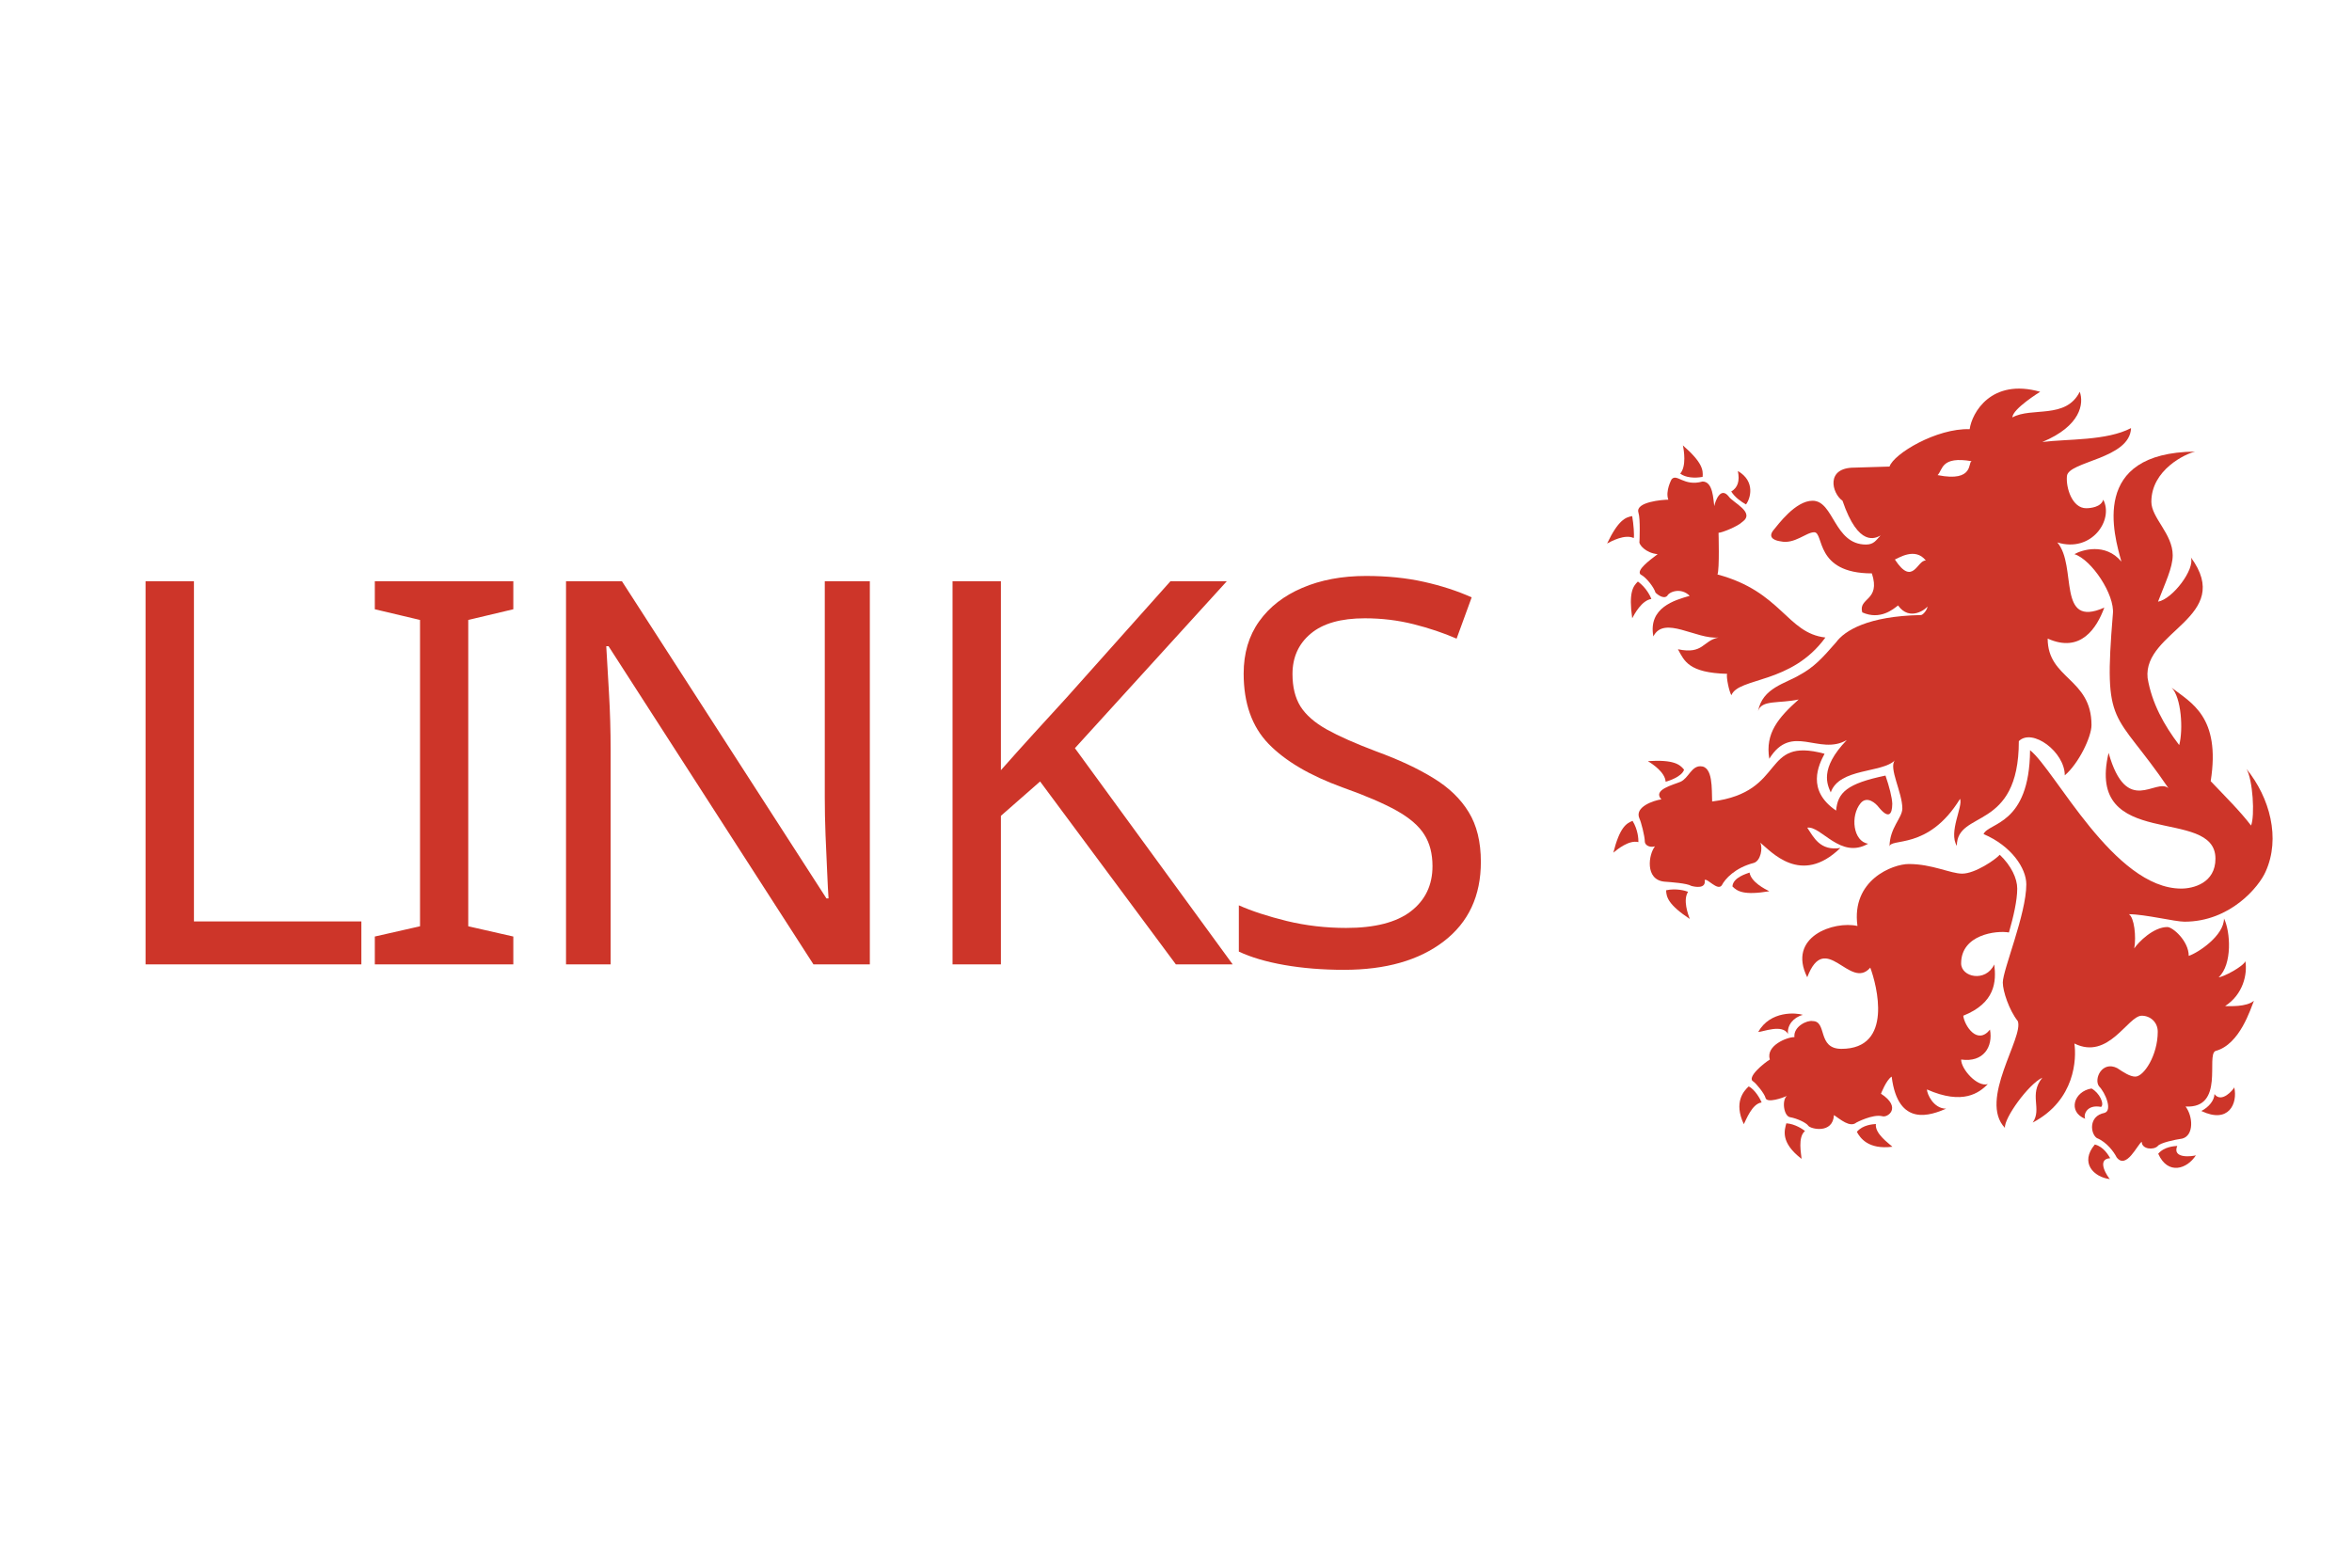
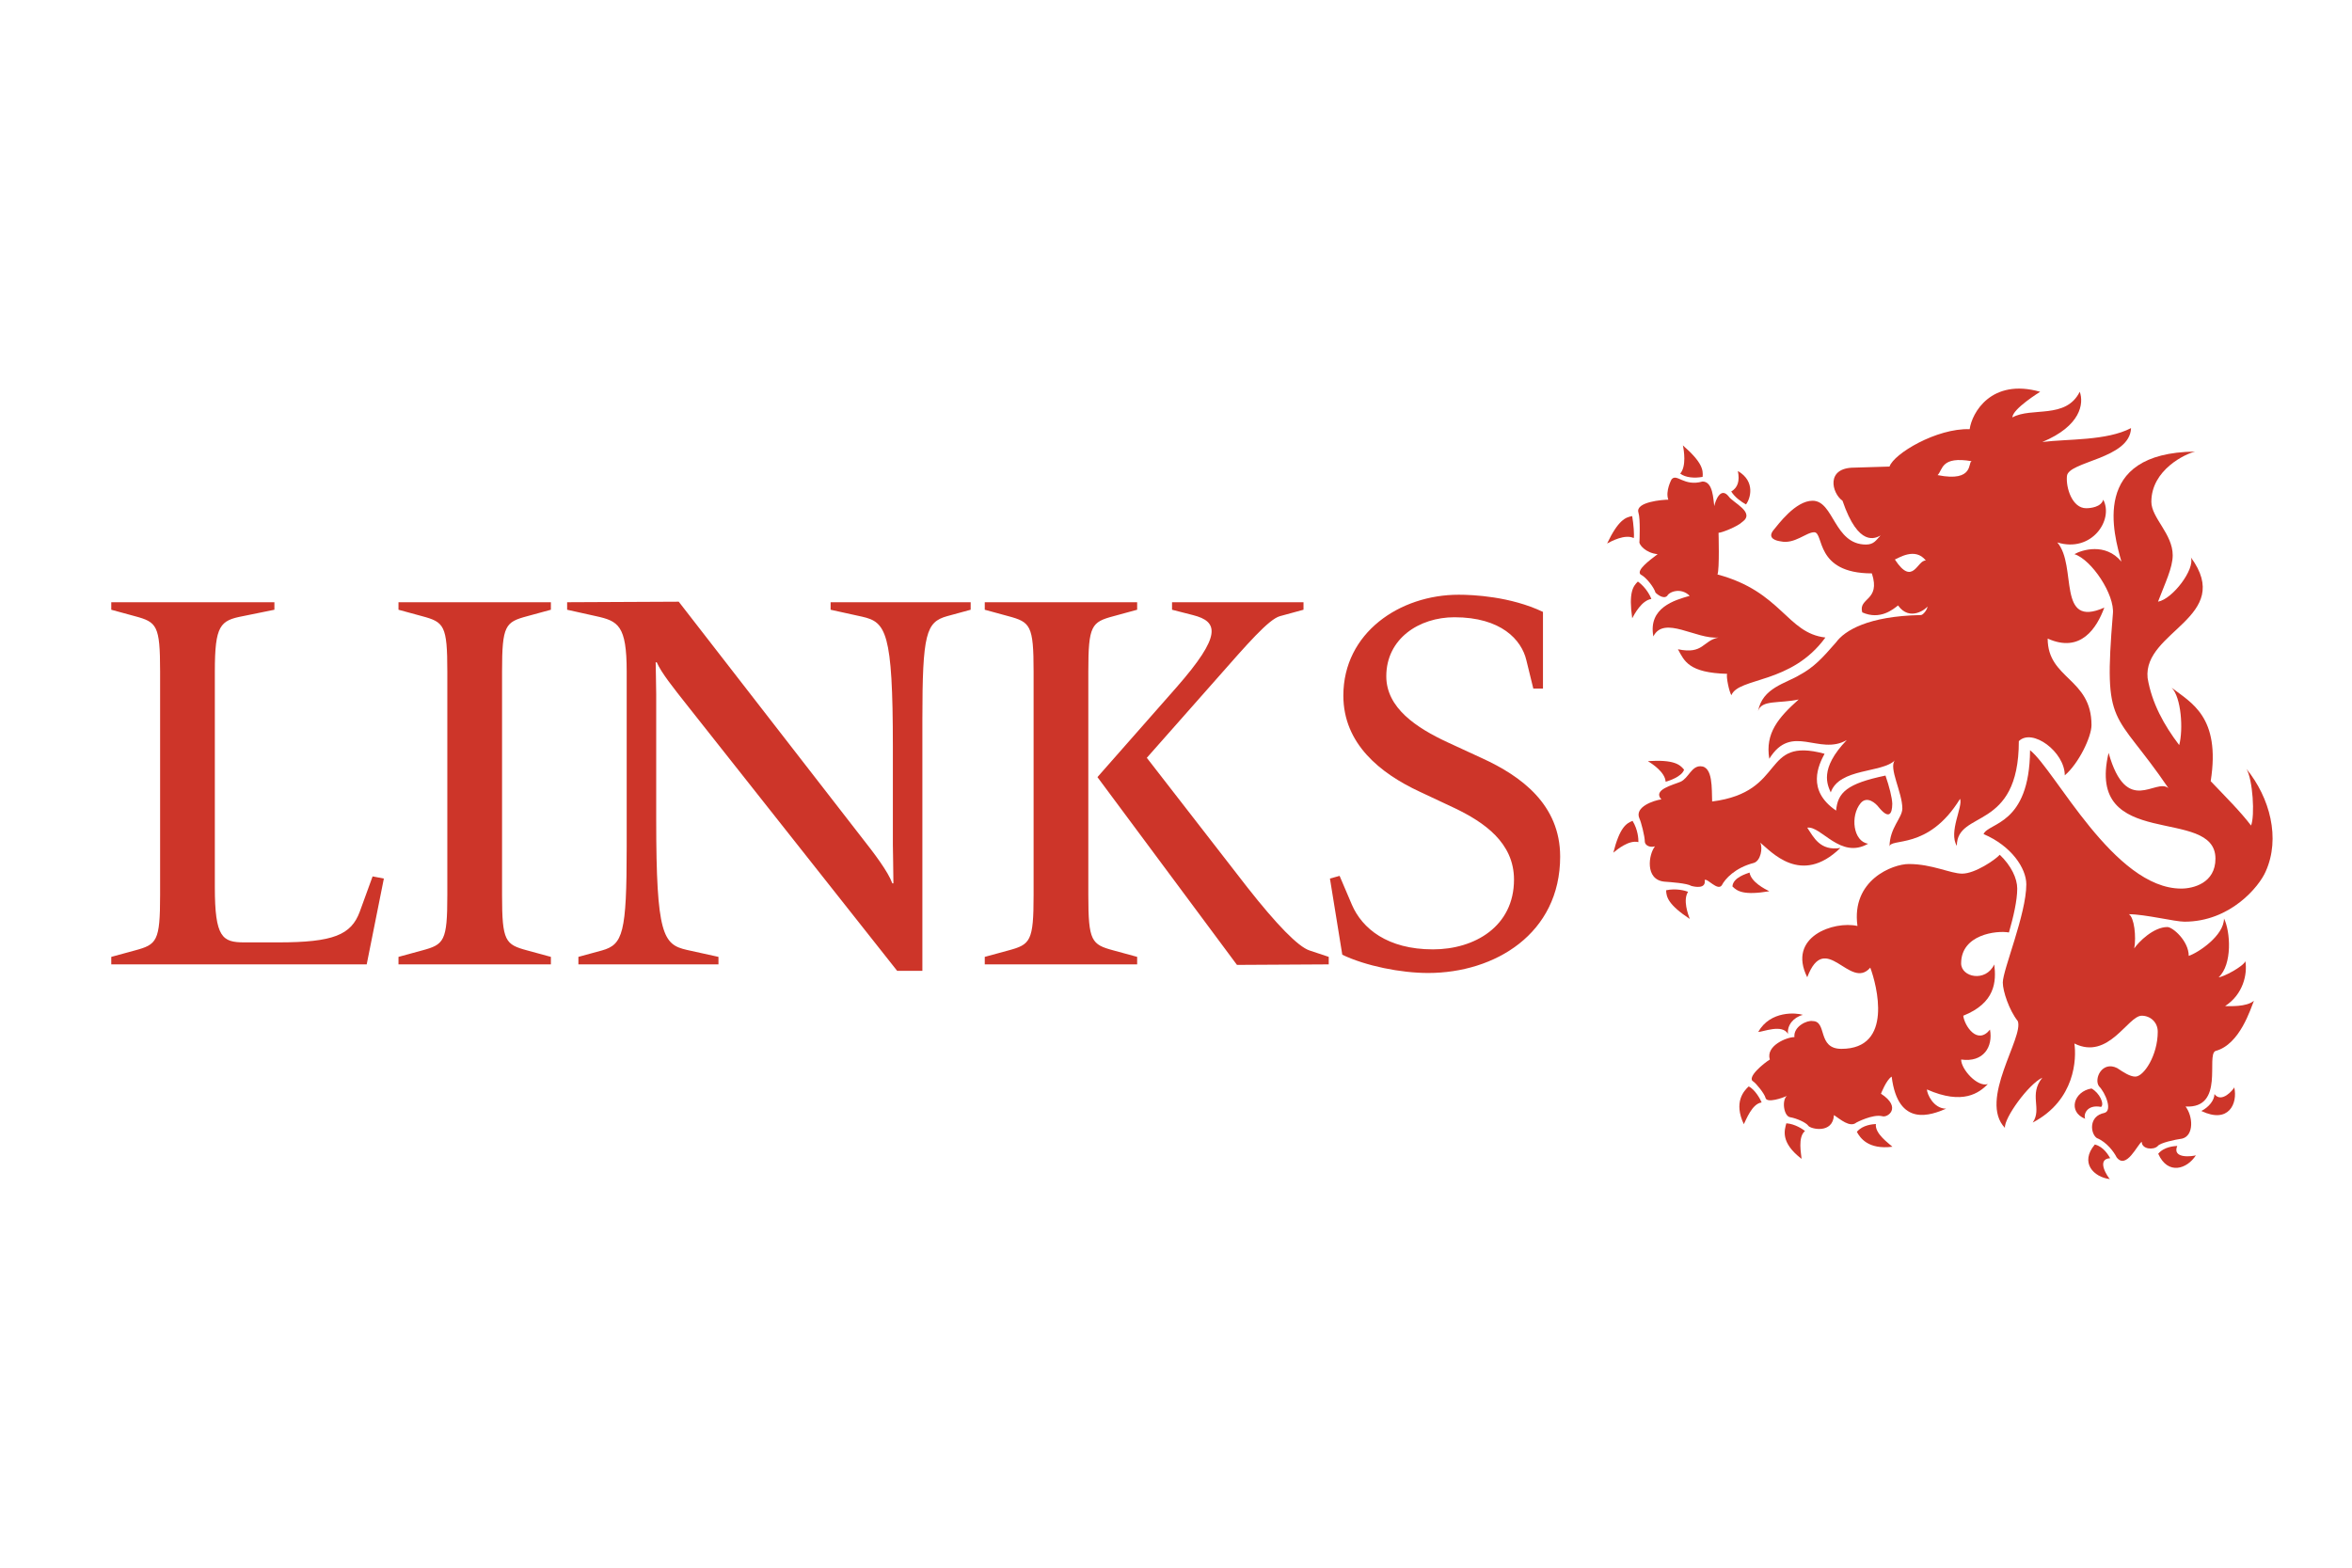
<svg xmlns="http://www.w3.org/2000/svg" width="1500" height="1000" viewBox="0 0 396.875 264.583" version="1.1" id="svg1">
  <defs id="defs1" />
  <g id="layer1">
    <g id="g2" transform="matrix(1.627496,0,0,1.627496,-35.08993,33.7082)" style="stroke-width:0.614">
-       <text xml:space="preserve" style="font-style:normal;font-variant:normal;font-weight:normal;font-stretch:normal;font-size:55.637px;line-height:1.1;font-family:'LeMonde Livre';-inkscape-font-specification:'LeMonde Livre';letter-spacing:-2.211px;fill:#cd3529;fill-opacity:1;stroke-width:0.922;stroke-linecap:round" x="31.26" y="79.296" id="text2">
-         <tspan id="tspan2" style="fill:#cd3529;fill-opacity:1;stroke-width:0.922" x="31.26" y="79.296">LINKS</tspan>
-       </text>
+       <path d="m 61.36,70.394 -1.168,-0.223 -1.335,3.672 c -0.89,2.392 -2.726,3.171 -8.457,3.171 h -3.505 c -2.281,0 -3.06,-0.501 -3.06,-5.731 V 48.918 c 0,-4.785 0.556,-5.286 2.893,-5.731 l 3.283,-0.668 v -0.779 h -16.914 v 0.779 l 2.448,0.668 c 2.281,0.612 2.615,0.946 2.615,5.731 v 23.201 c 0,4.785 -0.334,5.119 -2.615,5.731 l -2.448,0.668 v 0.779 h 26.483 z m 17.317,8.902 V 78.517 L 76.229,77.849 C 73.948,77.237 73.614,76.903 73.614,72.118 V 48.918 c 0,-4.785 0.334,-5.119 2.615,-5.731 L 78.677,42.519 V 41.74 H 62.876 v 0.779 l 2.448,0.668 c 2.281,0.612 2.615,0.946 2.615,5.731 v 23.201 c 0,4.785 -0.334,5.119 -2.615,5.731 l -2.448,0.668 v 0.779 z M 122.2,42.519 v -0.779 h -14.521 v 0.779 l 3.283,0.723 c 2.448,0.556 3.171,1.558 3.171,13.464 v 10.182 c 0,0.668 0.056,2.615 0.056,4.006 h -0.111 c -0.445,-1.224 -1.836,-3.06 -3.283,-4.896 L 91.933,41.685 80.361,41.74 v 0.779 l 3.004,0.668 c 2.281,0.501 3.171,0.946 3.171,5.731 v 18.193 c 0,8.958 -0.389,10.126 -2.559,10.738 l -2.448,0.668 v 0.779 H 96.051 V 78.517 L 92.768,77.793 C 90.32,77.237 89.597,76.236 89.597,64.329 V 51.31 c 0,-1.057 -0.056,-2.671 -0.056,-3.338 h 0.111 c 0.501,1.113 1.613,2.504 3.283,4.618 l 21.643,27.374 h 2.615 V 53.925 c 0,-8.958 0.389,-10.126 2.559,-10.738 z m 37.124,36.776 v -0.779 l -2.003,-0.668 c -1.168,-0.389 -3.394,-2.671 -6.454,-6.565 l -10.404,-13.409 7.177,-8.123 c 3.283,-3.728 5.452,-6.231 6.621,-6.565 l 2.448,-0.668 v -0.779 h -13.631 v 0.779 l 2.17,0.556 c 2.615,0.668 3.06,2.059 -1.725,7.511 l -8.179,9.291 14.466,19.473 z m -19.863,0 v -0.779 l -2.448,-0.668 c -2.281,-0.612 -2.615,-0.946 -2.615,-5.731 V 48.918 c 0,-4.785 0.334,-5.119 2.615,-5.731 l 2.448,-0.668 V 41.74 H 123.661 v 0.779 l 2.448,0.668 c 2.281,0.612 2.615,0.946 2.615,5.731 v 23.201 c 0,4.785 -0.334,5.119 -2.615,5.731 l -2.448,0.668 v 0.779 z m 43.857,-11.183 c 0,-5.397 -4.062,-8.346 -8.067,-10.182 l -3.616,-1.669 c -3.227,-1.502 -6.343,-3.561 -6.343,-6.843 0,-3.895 3.394,-6.12 7.066,-6.12 4.84,0 6.955,2.337 7.455,4.451 l 0.723,2.949 h 1.001 V 42.742 c -3.394,-1.613 -7.288,-1.78 -8.735,-1.78 -6.12,0 -11.962,3.95 -11.962,10.46 0,5.007 3.839,8.067 7.901,9.959 l 3.672,1.725 c 3.004,1.447 6.12,3.561 6.12,7.4 0,4.84 -4.062,7.233 -8.401,7.233 -4.729,0 -7.344,-2.17 -8.401,-4.618 l -1.28,-3.004 -1.001,0.278 1.28,7.901 c 2.448,1.168 6.064,1.892 8.902,1.892 6.899,0 13.687,-4.062 13.687,-12.073 z" id="text2" style="-inkscape-font-specification:'LeMonde Livre';fill:#cd3529;stroke-width:0.922;stroke-linecap:round" aria-label="LINKS" />
    </g>
    <g fill-rule="evenodd" clip-rule="evenodd" id="g46" transform="matrix(1.100274,0,0,1.100274,220.7293,27.50393)" style="stroke-width:3.119">
      <path d="m 89.589,98.285 c -0.035,-0.955 -0.45,-2.605 -1.042,-4.316 -5.9,1.229 -7.327,2.586 -7.573,5.371 -4.59,-3.113 -2.684,-7.005 -1.769,-8.717 -9.867,-2.673 -5.688,5.85 -17.242,7.324 -0.082,-1.885 0.163,-5.408 -1.803,-5.408 -1.394,0 -1.803,1.801 -3.032,2.375 -1.147,0.491 -4.344,1.229 -2.951,2.704 -1.147,0.164 -4.179,1.146 -3.359,2.949 0.246,0.494 0.819,2.705 0.819,3.525 0,0.49 0.656,0.982 1.557,0.736 -0.982,1.229 -1.557,5.08 1.394,5.408 1.065,0.082 3.523,0.246 4.179,0.656 0.574,0.164 2.294,0.49 2.049,-0.902 0.41,-0.326 1.967,1.721 2.623,0.82 0.491,-0.984 2.048,-2.705 4.917,-3.443 1.065,-0.326 1.394,-2.293 0.983,-3.113 1.638,1.312 6.227,6.721 12.29,0.82 -3.113,0.492 -4.096,-1.639 -5.079,-3.113 2.131,-0.328 5.079,4.916 9.341,2.459 -2.294,-0.328 -2.786,-4.262 -1.147,-6.229 0.983,-1.146 2.294,0 2.786,0.656 1.473,1.803 2.047,1.149 2.059,-0.562 z" fill="#cc222d" id="path34" style="fill:#cd3529;fill-opacity:1;stroke-width:3.119" />
      <path d="m 64.913,81.64 c 1.147,-2.786 9.177,-1.639 14.421,-8.849 -5.899,-0.656 -6.719,-7.047 -16.552,-9.669 0.328,-0.819 0.163,-6.392 0.163,-6.392 0.493,0 2.95,-0.983 3.606,-1.64 2.131,-1.475 -1.434,-2.99 -2.048,-3.933 -1.23,-1.558 -2.049,0.655 -2.212,1.476 -0.165,-0.984 -0.165,-3.771 -1.803,-3.771 -2.868,0.821 -3.934,-1.31 -4.752,-0.326 0,0 -0.983,1.802 -0.492,3.113 -0.819,0 -5.081,0.328 -4.588,1.966 0.327,0.983 0.163,4.425 0.163,4.425 -0.163,0.491 0.984,1.803 2.786,1.967 -1.311,0.983 -3.276,2.458 -2.622,3.114 0.983,0.491 2.13,2.131 2.293,2.785 0,0 1.148,1.147 1.803,0.492 0.328,-0.655 2.131,-1.311 3.442,0 -2.295,0.656 -6.393,1.803 -5.572,6.228 1.639,-3.278 6.555,0.492 9.996,0.165 -2.458,0.491 -2.294,2.623 -6.227,1.802 0.983,1.803 1.639,3.606 7.539,3.77 -0.165,0.491 0.328,2.786 0.656,3.277 z m 38.675,21.305 c 0.738,-1.803 7.049,-1.311 7.131,-12.865 3.852,3.031 12.865,21.224 23.189,21.224 1.803,0 5.244,-0.82 5.244,-4.59 0,-8.193 -19.994,-0.982 -16.389,-16.225 2.785,9.834 7.211,3.769 9.178,5.409 -8.357,-12.292 -9.996,-8.85 -8.521,-26.714 0.328,-2.95 -3.277,-8.359 -5.9,-9.178 1.146,-0.655 4.754,-1.802 7.211,1.146 -1.146,-4.097 -4.916,-16.715 11.309,-16.88 -1.475,0.328 -6.719,2.787 -6.719,7.703 0,2.458 3.275,4.917 3.275,8.194 0,1.922 -1.164,4.265 -2.252,7.125 2.252,-0.405 5.695,-4.994 5.039,-6.797 6.721,9.177 -7.375,11.308 -6.637,18.505 0.648,3.861 2.523,7.24 4.846,10.291 0.645,-2.41 0.316,-7.328 -1.158,-8.803 2.949,2.294 7.553,4.423 5.988,14.339 2.295,2.41 4.543,4.639 6.189,6.803 0.605,-1.475 0.277,-7.047 -0.705,-8.686 3.604,4.426 5.244,10.653 2.949,15.733 -0.984,2.295 -5.408,7.703 -12.455,7.703 -1.477,0 -6.064,-1.146 -8.523,-1.146 0.82,0.49 1.148,3.439 0.82,5.244 0.656,-0.984 2.949,-3.279 5.08,-3.279 0.818,0 3.277,2.131 3.277,4.426 1.477,-0.492 5.408,-3.115 5.408,-5.736 0.984,1.967 1.311,7.047 -0.818,9.014 0.656,0 3.77,-1.639 4.096,-2.459 0.328,1.967 -0.326,5.082 -3.113,6.883 0.656,0 3.279,0.166 4.426,-0.818 -0.49,1.146 -2.131,6.719 -5.9,7.703 -1.475,0.656 1.475,8.85 -4.588,8.521 1.146,1.477 1.311,4.426 -0.492,4.916 -1.148,0.164 -3.441,0.656 -3.77,1.148 -0.656,0.656 -2.457,0.49 -2.457,-0.656 -0.656,0.41 -2.377,4.344 -3.854,2.377 -0.408,-0.82 -1.514,-2.336 -3.031,-2.949 -0.982,-0.656 -1.311,-3.359 1.146,-3.854 1.312,-0.326 0.166,-3.113 -0.818,-4.096 -0.818,-1.146 0.492,-3.934 2.785,-2.785 0.984,0.654 1.969,1.309 2.787,1.309 1.311,0 3.441,-3.275 3.441,-6.881 0,-1.477 -1.146,-2.459 -2.457,-2.459 -2.131,0 -5.082,6.883 -10.326,4.262 0.328,2.293 0.164,8.686 -6.391,12.125 1.475,-2.129 -0.656,-4.26 1.475,-6.881 -2.131,0.984 -5.9,6.227 -5.736,7.703 -4.098,-4.262 2.949,-13.932 1.967,-16.389 -1.312,-1.641 -2.295,-4.59 -2.295,-5.9 0,-1.967 3.605,-10.488 3.605,-15.078 10e-4,-2.458 -2.294,-5.897 -6.556,-7.702 z" fill="#cd3529" id="path36" style="stroke-width:3.119" />
      <path d="m 70.156,143.426 c 0.206,0.82 2.623,0 3.278,-0.328 -0.82,0.656 -0.492,3.115 0.491,3.277 0.984,0.164 2.458,0.818 2.786,1.312 0.328,0.49 3.769,1.311 3.934,-1.641 0.982,0.656 2.458,1.969 3.441,1.146 0,0 2.459,-1.309 3.934,-0.98 0.819,0.326 3.114,-1.312 -0.164,-3.443 0,0 0.819,-2.129 1.64,-2.623 0.982,7.869 6.063,5.9 8.358,4.918 -1.967,0 -2.95,-2.295 -2.95,-2.949 5.571,2.457 8.03,0.49 9.341,-0.818 -1.639,0.49 -4.096,-2.297 -4.096,-3.77 3.439,0.49 4.916,-1.969 4.424,-4.59 -1.967,2.459 -3.932,-0.656 -4.098,-2.131 4.918,-1.967 5.082,-5.244 4.754,-7.867 -1.312,2.787 -5.08,1.967 -5.08,-0.164 0,-4.424 5.408,-5.08 7.332,-4.74 0.693,-2.426 1.271,-4.895 1.271,-6.73 0,-1.557 -0.92,-3.512 -2.68,-5.189 -0.68,0.764 -3.793,2.895 -5.76,2.895 -1.803,0 -4.59,-1.475 -8.195,-1.475 -2.459,0 -8.85,2.457 -7.867,9.504 -3.605,-0.818 -10.816,1.639 -7.703,7.867 2.785,-7.375 6.556,2.131 9.669,-1.475 0.982,2.623 3.604,12.455 -4.425,12.455 -3.77,0 -2.131,-4.26 -4.425,-4.26 -0.819,-0.166 -2.95,0.818 -2.786,2.457 -1.147,0 -4.425,1.312 -3.769,3.443 -0.821,0.49 -3.688,2.785 -2.5,3.398 0.371,0.247 1.681,1.804 1.845,2.501 z m -2.458,-34.58 c -0.409,0.164 -2.541,0.736 -2.622,2.131 0.738,0.736 1.721,1.393 5.654,0.736 -0.656,-0.328 -2.786,-1.393 -3.032,-2.867 z m -9.423,2.949 c -0.411,-0.16 -1.803,-0.572 -3.371,-0.234 0.035,1.043 0.306,2.193 3.626,4.4 -0.255,-0.688 -1.084,-2.92 -0.255,-4.166 z m -7.62,-7.619 c 0.014,-0.441 -0.056,-1.893 -0.896,-3.258 -0.972,0.377 -1.968,1.014 -2.951,4.879 0.563,-0.469 2.397,-1.992 3.847,-1.621 z m 4.178,-9.261 c 0.424,-0.121 2.458,-0.737 2.827,-1.85 -0.657,-0.808 -1.569,-1.562 -5.548,-1.314 0.619,0.394 2.628,1.672 2.721,3.164 z M 52.645,66.879 c -0.154,-0.414 -0.771,-1.727 -2.067,-2.673 -0.754,0.721 -1.433,1.687 -0.874,5.635 0.343,-0.648 1.461,-2.752 2.941,-2.962 z m -2.704,-9.342 c 0.101,-0.429 -0.024,-2.119 -0.239,-3.369 -1.028,0.181 -2.13,0.609 -3.85,4.206 0.644,-0.348 2.74,-1.482 4.089,-0.837 z m 7.125,-9.89 c 0.837,0.643 2.232,0.724 3.435,0.505 0.1,-1.039 -0.02,-2.214 -3.028,-4.832 0.163,0.715 0.574,3.201 -0.407,4.327 z m 7.825,2.746 c 0.554,0.887 1.536,1.584 2.262,1.984 0.646,-0.819 1.529,-3.514 -1.246,-5.128 0.315,1.532 -0.012,2.556 -1.016,3.144 z" fill="#cd3529" id="path38" style="stroke-width:3.119" />
      <path d="m 73.598,133.594 c -0.163,-1.312 0.82,-2.541 2.284,-2.92 -0.99,-0.326 -4.987,-0.688 -6.855,2.625 0.732,-0.004 3.67,-1.264 4.571,0.295 z m -4.043,10.515 c -0.148,-0.416 -1.038,-2.037 -1.99,-2.455 -0.765,0.709 -2.326,2.428 -0.745,5.787 0.352,-0.644 1.251,-3.142 2.735,-3.332 z m 6.649,4.377 c -0.348,-0.271 -1.531,-1.09 -2.863,-1.178 -0.265,1.008 -0.972,2.92 2.34,5.455 -0.047,-0.73 -0.628,-3.322 0.523,-4.277 z m 10.871,-1.07 c -0.44,0.039 -2.004,0.107 -2.917,1.203 0.493,0.918 1.731,2.756 5.452,2.283 -0.532,-0.504 -2.725,-2.002 -2.535,-3.486 z m 46.216,3.361 c -0.439,0.037 -2.004,0.105 -2.916,1.201 1.484,3.328 4.434,2.346 5.779,0.234 -0.361,0.145 -3.72,0.638 -2.863,-1.435 z M 139,142.826 c -0.01,0.928 -0.832,1.992 -2.014,2.592 4.215,2.023 5.605,-1.178 5.049,-3.619 -0.152,0.359 -1.939,2.486 -3.035,1.027 z m -15.992,9.834 c -0.229,-0.379 -0.969,-1.758 -2.354,-2.1 -2.35,2.785 -0.18,5.014 2.307,5.305 -0.289,-0.263 -2.193,-3.072 0.047,-3.205 z m -1.395,-7.865 c 0.537,-0.428 -0.215,-2.148 -1.471,-2.826 -2.705,0.434 -3.688,3.588 -0.965,4.648 -0.306,-0.609 0.235,-2.252 2.436,-1.822 z M 71.304,56.402 c 0.819,-0.984 3.441,-4.589 6.063,-4.589 3.278,0 3.278,6.719 8.194,6.719 1.229,0 1.557,-0.696 2.233,-1.392 -0.758,0.41 -3.38,1.885 -5.837,-5.327 -1.64,-1.147 -2.624,-5.08 1.801,-5.08 l 5.409,-0.165 c 0.654,-1.966 7.21,-5.9 12.292,-5.735 0.328,-2.459 3.277,-7.867 10.816,-5.735 0,0 -4.262,2.622 -4.262,3.932 2.949,-1.639 8.193,0.328 10.326,-3.932 0.654,1.801 0.164,5.244 -5.736,7.702 3.932,-0.491 9.832,-0.164 13.602,-2.131 -0.162,4.753 -9.67,5.082 -9.832,7.375 -0.166,1.803 0.818,4.916 2.949,4.916 0.656,0 2.295,-0.163 2.623,-1.31 1.639,3.113 -1.803,8.194 -7.047,6.556 3.113,3.604 -0.166,13.274 7.209,9.996 -1.146,3.114 -3.604,7.047 -8.686,4.753 0,6.228 6.721,6.063 6.721,13.275 0,1.803 -1.967,5.9 -4.098,7.703 0,-3.605 -4.998,-7.293 -7.047,-5.246 0,13.932 -9.506,10.489 -9.506,16.063 -1.311,-2.131 0.982,-6.066 0.492,-7.213 -4.917,8.031 -10.817,5.9 -10.817,7.375 0,-2.949 1.966,-4.426 1.966,-5.9 0,-2.457 -2.131,-6.227 -1.147,-7.375 -1.967,1.968 -8.522,1.147 -9.833,4.917 -0.493,-1.148 -1.803,-3.606 2.458,-8.031 -4.261,2.458 -8.441,-2.704 -11.882,2.868 -0.656,-3.934 1.393,-6.31 4.506,-9.096 -2.95,0.656 -5.736,0 -6.227,1.803 0.655,-3.606 4.261,-4.26 6.392,-5.572 2.131,-1.147 3.441,-2.541 5.572,-4.998 1.311,-1.803 4.917,-4.016 12.947,-4.18 0.329,0.083 1.064,-0.82 1.064,-1.311 -0.164,0.328 -2.704,2.376 -4.507,-0.165 -0.738,0.574 -2.728,2.294 -5.489,1.065 -0.656,-2.294 2.867,-1.72 1.474,-5.982 -8.849,0 -7.292,-6.31 -8.849,-6.31 -1.23,0 -3.032,1.884 -5.162,1.393 -0.573,-0.079 -2.046,-0.407 -1.145,-1.636 z M 101.787,45.75 c -4.754,-0.82 -4.426,1.311 -5.245,2.13 5.737,1.147 4.589,-2.13 5.245,-2.13 z M 94.74,60.991 c -1.64,-2.131 -4.262,-0.328 -4.753,-0.165 2.786,4.262 3.441,0 4.753,0.165 z" fill="#cd3529" id="path40" style="stroke-width:3.119" />
    </g>
  </g>
</svg>
